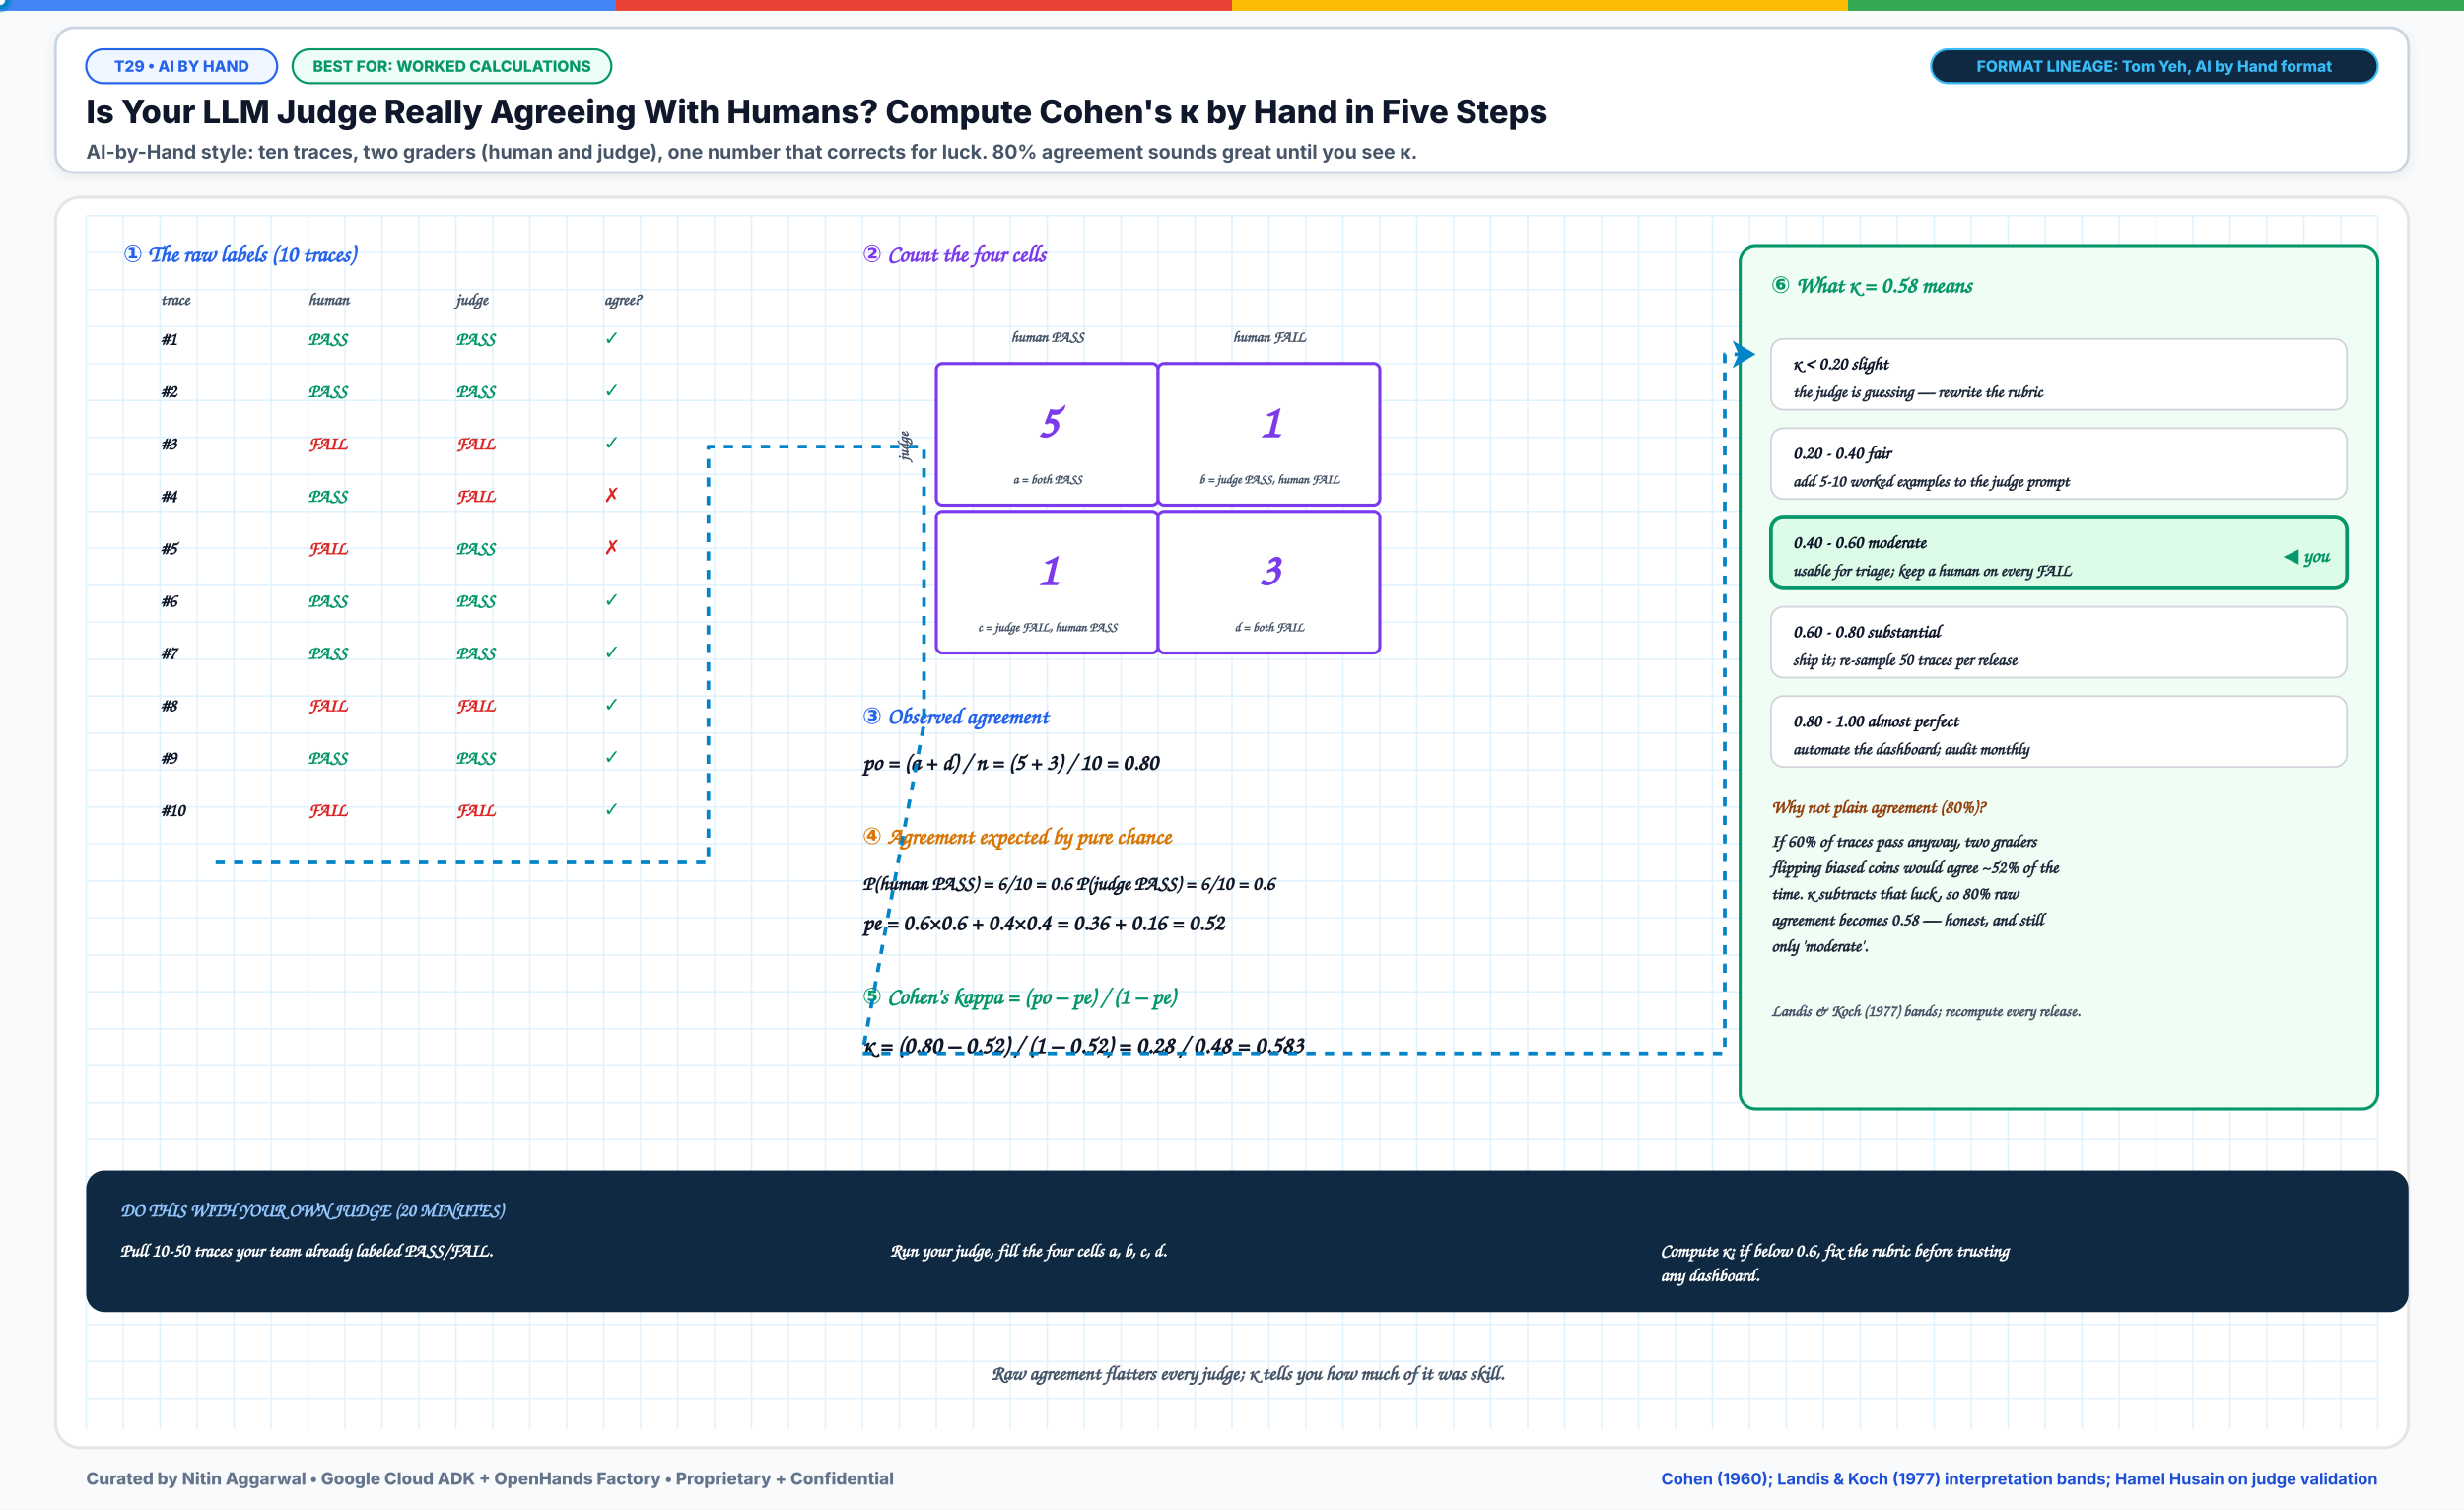
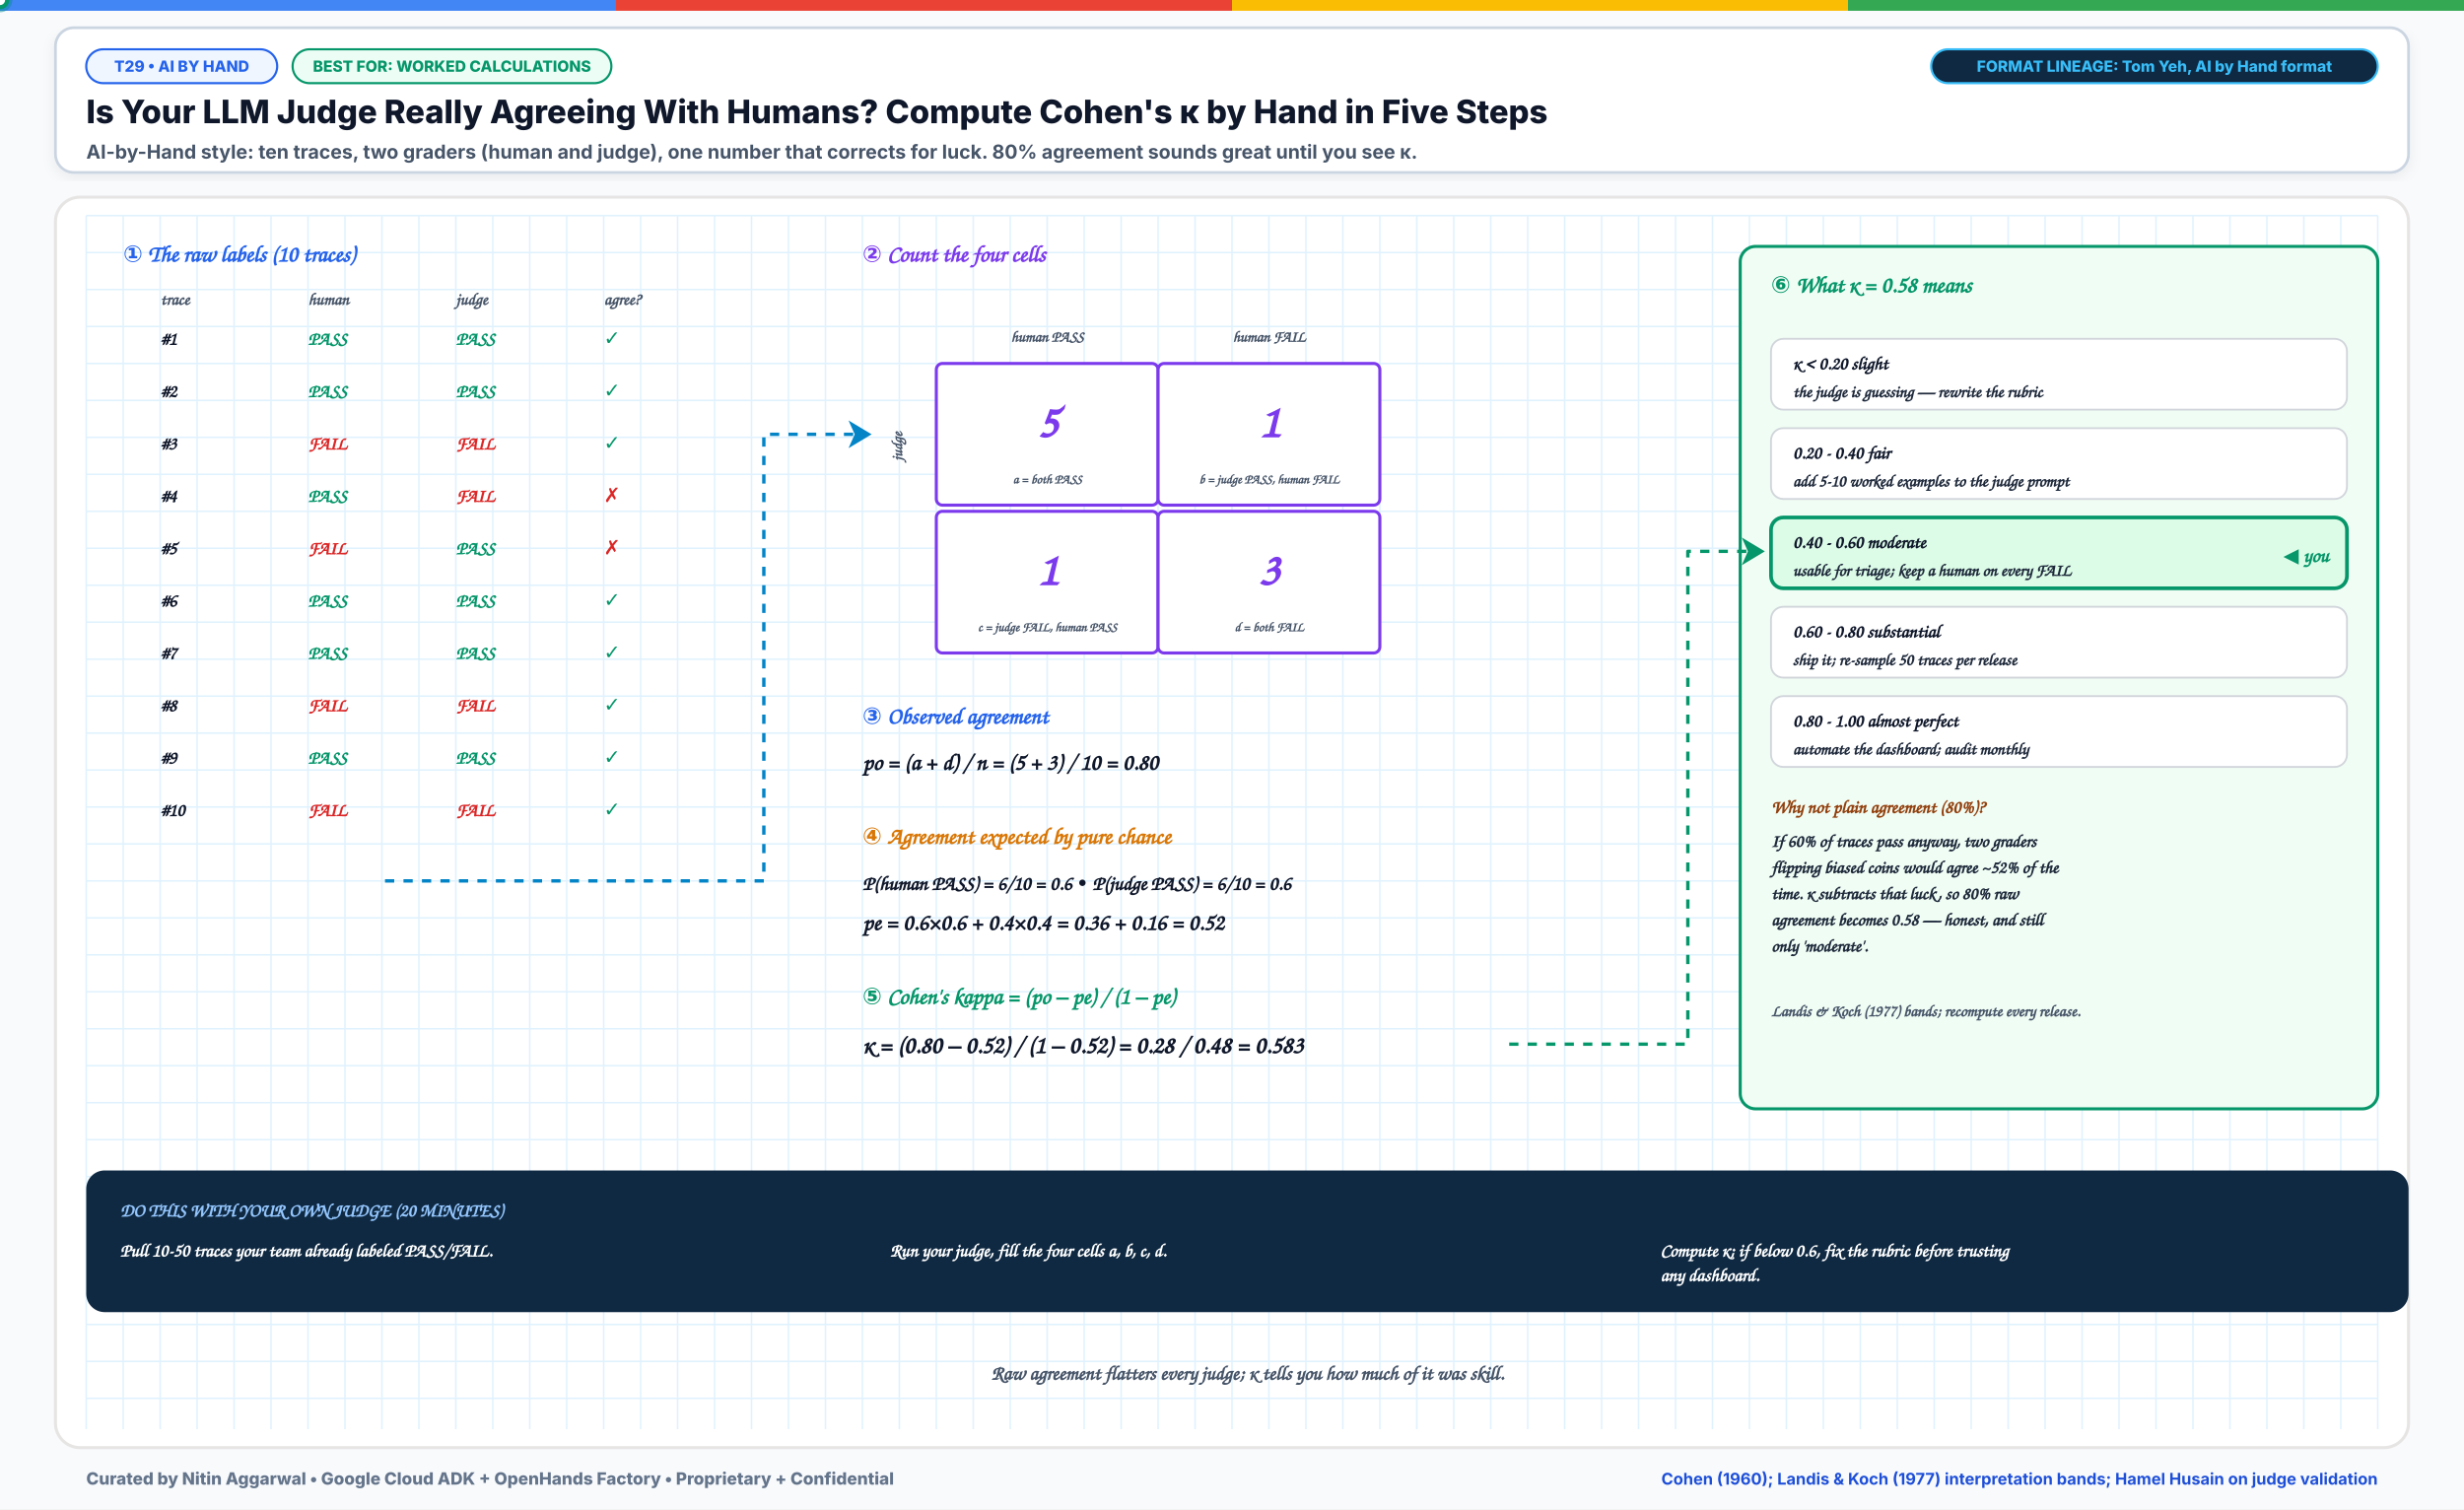
<svg xmlns="http://www.w3.org/2000/svg" viewBox="0 0 1600 980" width="1600" height="980">
  <defs>
    <filter id="shadow" x="-2%" y="-2%" width="104%" height="108%">
      <feDropShadow dx="0" dy="3" stdDeviation="4" flood-color="#0F172A" flood-opacity="0.06" />
    </filter>
    <style>
@keyframes flowDash { from { stroke-dashoffset: 40; } to { stroke-dashoffset: 0; } }
.flow-line { animation: flowDash 1.0s linear infinite; }
@keyframes pulseStroke { 0%,100% { stroke-width: 2.4px; } 50% { stroke-width: 5px; } }
.pulse { animation: pulseStroke 2.2s ease-in-out infinite; }
@keyframes blink { 0%,100% { opacity: 1; } 50% { opacity: 0.35; } }
.blink { animation: blink 1.4s ease-in-out infinite; }
@keyframes growX { from { transform: scaleX(0.02); } to { transform: scaleX(1); } }
.grow-x { transform-box: fill-box; transform-origin: left center; animation: growX 1.5s ease-out 0.2s both; }
@keyframes breathe { 0%,100% { transform: scale(1); } 50% { transform: scale(1.05); } }
.breathe { transform-box: fill-box; transform-origin: center; animation: breathe 2.6s ease-in-out infinite; }
</style>
  </defs>
  <rect x="0.0" y="0.0" width="1600.0" height="980.0" rx="0" fill="#F8FAFC" />
  <rect x="0.0" y="0.0" width="400.0" height="7.0" rx="0" fill="#4285F4" />
  <rect x="400.0" y="0.0" width="400.0" height="7.0" rx="0" fill="#EA4335" />
  <rect x="800.0" y="0.0" width="400.0" height="7.0" rx="0" fill="#FBBC04" />
  <rect x="1200.0" y="0.0" width="400.0" height="7.0" rx="0" fill="#34A853" />
  <rect x="36.0" y="18.0" width="1528.0" height="94.0" rx="12" fill="#FFFFFF" stroke="#CBD5E1" stroke-width="1.8" filter="url(#shadow)" />
  <rect x="56.0" y="32.0" width="124" height="22" rx="11.0" fill="#EFF6FF" stroke="#2563EB" stroke-width="1.4" />
  <text x="118.0" y="46.6" font-family="Inter, -apple-system, Helvetica, Arial, sans-serif" font-size="10" font-weight="800" fill="#2563EB" text-anchor="middle">T29 • AI BY HAND</text>
  <rect x="190.0" y="32.0" width="207" height="22" rx="11.0" fill="#ECFDF5" stroke="#059669" stroke-width="1.4" />
  <text x="293.5" y="46.6" font-family="Inter, -apple-system, Helvetica, Arial, sans-serif" font-size="10" font-weight="800" fill="#059669" text-anchor="middle">BEST FOR: WORKED CALCULATIONS</text>
  <rect x="1254.0" y="32.0" width="290" height="22" rx="11.0" fill="#0F2942" stroke="#38BDF8" stroke-width="1.4" />
  <text x="1399.0" y="46.6" font-family="Inter, -apple-system, Helvetica, Arial, sans-serif" font-size="10" font-weight="800" fill="#38BDF8" text-anchor="middle">FORMAT LINEAGE: Tom Yeh, AI by Hand format</text>
  <text x="56.0" y="80.0" font-family="Inter, -apple-system, Helvetica, Arial, sans-serif" font-size="21" font-weight="800" fill="#0F172A" text-anchor="start">Is Your LLM Judge Really Agreeing With Humans? Compute Cohen's κ by Hand in Five Steps</text>
  <text x="56.0" y="103.0" font-family="Inter, -apple-system, Helvetica, Arial, sans-serif" font-size="12.5" font-weight="700" fill="#475569" text-anchor="start">AI-by-Hand style: ten traces, two graders (human and judge), one number that corrects for luck. 80% agreement sounds great until you see κ.</text>
  <rect x="36.0" y="128.0" width="1528.0" height="812.0" rx="16" fill="#FFFFFF" stroke="#E7E5E4" stroke-width="2" />
  <line x1="56" y1="140" x2="56" y2="928" stroke="#E0F2FE" stroke-width="1" />
  <line x1="80" y1="140" x2="80" y2="928" stroke="#E0F2FE" stroke-width="1" />
  <line x1="104" y1="140" x2="104" y2="928" stroke="#E0F2FE" stroke-width="1" />
  <line x1="128" y1="140" x2="128" y2="928" stroke="#E0F2FE" stroke-width="1" />
  <line x1="152" y1="140" x2="152" y2="928" stroke="#E0F2FE" stroke-width="1" />
  <line x1="176" y1="140" x2="176" y2="928" stroke="#E0F2FE" stroke-width="1" />
  <line x1="200" y1="140" x2="200" y2="928" stroke="#E0F2FE" stroke-width="1" />
  <line x1="224" y1="140" x2="224" y2="928" stroke="#E0F2FE" stroke-width="1" />
  <line x1="248" y1="140" x2="248" y2="928" stroke="#E0F2FE" stroke-width="1" />
  <line x1="272" y1="140" x2="272" y2="928" stroke="#E0F2FE" stroke-width="1" />
  <line x1="296" y1="140" x2="296" y2="928" stroke="#E0F2FE" stroke-width="1" />
  <line x1="320" y1="140" x2="320" y2="928" stroke="#E0F2FE" stroke-width="1" />
  <line x1="344" y1="140" x2="344" y2="928" stroke="#E0F2FE" stroke-width="1" />
  <line x1="368" y1="140" x2="368" y2="928" stroke="#E0F2FE" stroke-width="1" />
  <line x1="392" y1="140" x2="392" y2="928" stroke="#E0F2FE" stroke-width="1" />
  <line x1="416" y1="140" x2="416" y2="928" stroke="#E0F2FE" stroke-width="1" />
  <line x1="440" y1="140" x2="440" y2="928" stroke="#E0F2FE" stroke-width="1" />
  <line x1="464" y1="140" x2="464" y2="928" stroke="#E0F2FE" stroke-width="1" />
  <line x1="488" y1="140" x2="488" y2="928" stroke="#E0F2FE" stroke-width="1" />
  <line x1="512" y1="140" x2="512" y2="928" stroke="#E0F2FE" stroke-width="1" />
  <line x1="536" y1="140" x2="536" y2="928" stroke="#E0F2FE" stroke-width="1" />
  <line x1="560" y1="140" x2="560" y2="928" stroke="#E0F2FE" stroke-width="1" />
  <line x1="584" y1="140" x2="584" y2="928" stroke="#E0F2FE" stroke-width="1" />
  <line x1="608" y1="140" x2="608" y2="928" stroke="#E0F2FE" stroke-width="1" />
  <line x1="632" y1="140" x2="632" y2="928" stroke="#E0F2FE" stroke-width="1" />
  <line x1="656" y1="140" x2="656" y2="928" stroke="#E0F2FE" stroke-width="1" />
  <line x1="680" y1="140" x2="680" y2="928" stroke="#E0F2FE" stroke-width="1" />
  <line x1="704" y1="140" x2="704" y2="928" stroke="#E0F2FE" stroke-width="1" />
  <line x1="728" y1="140" x2="728" y2="928" stroke="#E0F2FE" stroke-width="1" />
  <line x1="752" y1="140" x2="752" y2="928" stroke="#E0F2FE" stroke-width="1" />
  <line x1="776" y1="140" x2="776" y2="928" stroke="#E0F2FE" stroke-width="1" />
  <line x1="800" y1="140" x2="800" y2="928" stroke="#E0F2FE" stroke-width="1" />
  <line x1="824" y1="140" x2="824" y2="928" stroke="#E0F2FE" stroke-width="1" />
  <line x1="848" y1="140" x2="848" y2="928" stroke="#E0F2FE" stroke-width="1" />
  <line x1="872" y1="140" x2="872" y2="928" stroke="#E0F2FE" stroke-width="1" />
  <line x1="896" y1="140" x2="896" y2="928" stroke="#E0F2FE" stroke-width="1" />
  <line x1="920" y1="140" x2="920" y2="928" stroke="#E0F2FE" stroke-width="1" />
  <line x1="944" y1="140" x2="944" y2="928" stroke="#E0F2FE" stroke-width="1" />
  <line x1="968" y1="140" x2="968" y2="928" stroke="#E0F2FE" stroke-width="1" />
  <line x1="992" y1="140" x2="992" y2="928" stroke="#E0F2FE" stroke-width="1" />
  <line x1="1016" y1="140" x2="1016" y2="928" stroke="#E0F2FE" stroke-width="1" />
  <line x1="1040" y1="140" x2="1040" y2="928" stroke="#E0F2FE" stroke-width="1" />
  <line x1="1064" y1="140" x2="1064" y2="928" stroke="#E0F2FE" stroke-width="1" />
  <line x1="1088" y1="140" x2="1088" y2="928" stroke="#E0F2FE" stroke-width="1" />
  <line x1="1112" y1="140" x2="1112" y2="928" stroke="#E0F2FE" stroke-width="1" />
  <line x1="1136" y1="140" x2="1136" y2="928" stroke="#E0F2FE" stroke-width="1" />
  <line x1="1160" y1="140" x2="1160" y2="928" stroke="#E0F2FE" stroke-width="1" />
  <line x1="1184" y1="140" x2="1184" y2="928" stroke="#E0F2FE" stroke-width="1" />
  <line x1="1208" y1="140" x2="1208" y2="928" stroke="#E0F2FE" stroke-width="1" />
  <line x1="1232" y1="140" x2="1232" y2="928" stroke="#E0F2FE" stroke-width="1" />
  <line x1="1256" y1="140" x2="1256" y2="928" stroke="#E0F2FE" stroke-width="1" />
  <line x1="1280" y1="140" x2="1280" y2="928" stroke="#E0F2FE" stroke-width="1" />
  <line x1="1304" y1="140" x2="1304" y2="928" stroke="#E0F2FE" stroke-width="1" />
  <line x1="1328" y1="140" x2="1328" y2="928" stroke="#E0F2FE" stroke-width="1" />
  <line x1="1352" y1="140" x2="1352" y2="928" stroke="#E0F2FE" stroke-width="1" />
  <line x1="1376" y1="140" x2="1376" y2="928" stroke="#E0F2FE" stroke-width="1" />
  <line x1="1400" y1="140" x2="1400" y2="928" stroke="#E0F2FE" stroke-width="1" />
  <line x1="1424" y1="140" x2="1424" y2="928" stroke="#E0F2FE" stroke-width="1" />
  <line x1="1448" y1="140" x2="1448" y2="928" stroke="#E0F2FE" stroke-width="1" />
  <line x1="1472" y1="140" x2="1472" y2="928" stroke="#E0F2FE" stroke-width="1" />
  <line x1="1496" y1="140" x2="1496" y2="928" stroke="#E0F2FE" stroke-width="1" />
  <line x1="1520" y1="140" x2="1520" y2="928" stroke="#E0F2FE" stroke-width="1" />
  <line x1="1544" y1="140" x2="1544" y2="928" stroke="#E0F2FE" stroke-width="1" />
  <line x1="56" y1="140" x2="1544" y2="140" stroke="#E0F2FE" stroke-width="1" />
  <line x1="56" y1="164" x2="1544" y2="164" stroke="#E0F2FE" stroke-width="1" />
  <line x1="56" y1="188" x2="1544" y2="188" stroke="#E0F2FE" stroke-width="1" />
  <line x1="56" y1="212" x2="1544" y2="212" stroke="#E0F2FE" stroke-width="1" />
  <line x1="56" y1="236" x2="1544" y2="236" stroke="#E0F2FE" stroke-width="1" />
  <line x1="56" y1="260" x2="1544" y2="260" stroke="#E0F2FE" stroke-width="1" />
  <line x1="56" y1="284" x2="1544" y2="284" stroke="#E0F2FE" stroke-width="1" />
  <line x1="56" y1="308" x2="1544" y2="308" stroke="#E0F2FE" stroke-width="1" />
  <line x1="56" y1="332" x2="1544" y2="332" stroke="#E0F2FE" stroke-width="1" />
  <line x1="56" y1="356" x2="1544" y2="356" stroke="#E0F2FE" stroke-width="1" />
  <line x1="56" y1="380" x2="1544" y2="380" stroke="#E0F2FE" stroke-width="1" />
  <line x1="56" y1="404" x2="1544" y2="404" stroke="#E0F2FE" stroke-width="1" />
  <line x1="56" y1="428" x2="1544" y2="428" stroke="#E0F2FE" stroke-width="1" />
  <line x1="56" y1="452" x2="1544" y2="452" stroke="#E0F2FE" stroke-width="1" />
  <line x1="56" y1="476" x2="1544" y2="476" stroke="#E0F2FE" stroke-width="1" />
  <line x1="56" y1="500" x2="1544" y2="500" stroke="#E0F2FE" stroke-width="1" />
  <line x1="56" y1="524" x2="1544" y2="524" stroke="#E0F2FE" stroke-width="1" />
  <line x1="56" y1="548" x2="1544" y2="548" stroke="#E0F2FE" stroke-width="1" />
  <line x1="56" y1="572" x2="1544" y2="572" stroke="#E0F2FE" stroke-width="1" />
  <line x1="56" y1="596" x2="1544" y2="596" stroke="#E0F2FE" stroke-width="1" />
  <line x1="56" y1="620" x2="1544" y2="620" stroke="#E0F2FE" stroke-width="1" />
  <line x1="56" y1="644" x2="1544" y2="644" stroke="#E0F2FE" stroke-width="1" />
  <line x1="56" y1="668" x2="1544" y2="668" stroke="#E0F2FE" stroke-width="1" />
  <line x1="56" y1="692" x2="1544" y2="692" stroke="#E0F2FE" stroke-width="1" />
  <line x1="56" y1="716" x2="1544" y2="716" stroke="#E0F2FE" stroke-width="1" />
  <line x1="56" y1="740" x2="1544" y2="740" stroke="#E0F2FE" stroke-width="1" />
  <line x1="56" y1="764" x2="1544" y2="764" stroke="#E0F2FE" stroke-width="1" />
  <line x1="56" y1="788" x2="1544" y2="788" stroke="#E0F2FE" stroke-width="1" />
  <line x1="56" y1="812" x2="1544" y2="812" stroke="#E0F2FE" stroke-width="1" />
  <line x1="56" y1="836" x2="1544" y2="836" stroke="#E0F2FE" stroke-width="1" />
  <line x1="56" y1="860" x2="1544" y2="860" stroke="#E0F2FE" stroke-width="1" />
  <line x1="56" y1="884" x2="1544" y2="884" stroke="#E0F2FE" stroke-width="1" />
  <line x1="56" y1="908" x2="1544" y2="908" stroke="#E0F2FE" stroke-width="1" />
  <text x="80.0" y="170.0" font-family="'Chalkboard SE', 'Marker Felt', 'Comic Sans MS', cursive" font-size="15" font-weight="800" fill="#2563EB" text-anchor="start">① The raw labels (10 traces)</text>
  <text x="104.0" y="198.0" font-family="'Chalkboard SE', 'Marker Felt', 'Comic Sans MS', cursive" font-size="11" font-weight="800" fill="#475569" text-anchor="start">trace</text>
  <text x="200.0" y="198.0" font-family="'Chalkboard SE', 'Marker Felt', 'Comic Sans MS', cursive" font-size="11" font-weight="800" fill="#475569" text-anchor="start">human</text>
  <text x="296.0" y="198.0" font-family="'Chalkboard SE', 'Marker Felt', 'Comic Sans MS', cursive" font-size="11" font-weight="800" fill="#475569" text-anchor="start">judge</text>
  <text x="392.0" y="198.0" font-family="'Chalkboard SE', 'Marker Felt', 'Comic Sans MS', cursive" font-size="11" font-weight="800" fill="#475569" text-anchor="start">agree?</text>
  <text x="104.0" y="224.0" font-family="'Chalkboard SE', 'Marker Felt', 'Comic Sans MS', cursive" font-size="12" font-weight="700" fill="#0F172A" text-anchor="start">#1</text>
  <text x="200.0" y="224.0" font-family="'Chalkboard SE', 'Marker Felt', 'Comic Sans MS', cursive" font-size="12" font-weight="800" fill="#059669" text-anchor="start">PASS</text>
  <text x="296.0" y="224.0" font-family="'Chalkboard SE', 'Marker Felt', 'Comic Sans MS', cursive" font-size="12" font-weight="800" fill="#059669" text-anchor="start">PASS</text>
  <text x="392.0" y="224.0" font-family="'Chalkboard SE', 'Marker Felt', 'Comic Sans MS', cursive" font-size="13" font-weight="800" fill="#059669" text-anchor="start">✓</text>
  <text x="104.0" y="258.0" font-family="'Chalkboard SE', 'Marker Felt', 'Comic Sans MS', cursive" font-size="12" font-weight="700" fill="#0F172A" text-anchor="start">#2</text>
  <text x="200.0" y="258.0" font-family="'Chalkboard SE', 'Marker Felt', 'Comic Sans MS', cursive" font-size="12" font-weight="800" fill="#059669" text-anchor="start">PASS</text>
  <text x="296.0" y="258.0" font-family="'Chalkboard SE', 'Marker Felt', 'Comic Sans MS', cursive" font-size="12" font-weight="800" fill="#059669" text-anchor="start">PASS</text>
  <text x="392.0" y="258.0" font-family="'Chalkboard SE', 'Marker Felt', 'Comic Sans MS', cursive" font-size="13" font-weight="800" fill="#059669" text-anchor="start">✓</text>
  <text x="104.0" y="292.0" font-family="'Chalkboard SE', 'Marker Felt', 'Comic Sans MS', cursive" font-size="12" font-weight="700" fill="#0F172A" text-anchor="start">#3</text>
  <text x="200.0" y="292.0" font-family="'Chalkboard SE', 'Marker Felt', 'Comic Sans MS', cursive" font-size="12" font-weight="800" fill="#DC2626" text-anchor="start">FAIL</text>
  <text x="296.0" y="292.0" font-family="'Chalkboard SE', 'Marker Felt', 'Comic Sans MS', cursive" font-size="12" font-weight="800" fill="#DC2626" text-anchor="start">FAIL</text>
  <text x="392.0" y="292.0" font-family="'Chalkboard SE', 'Marker Felt', 'Comic Sans MS', cursive" font-size="13" font-weight="800" fill="#059669" text-anchor="start">✓</text>
  <text x="104.0" y="326.0" font-family="'Chalkboard SE', 'Marker Felt', 'Comic Sans MS', cursive" font-size="12" font-weight="700" fill="#0F172A" text-anchor="start">#4</text>
  <text x="200.0" y="326.0" font-family="'Chalkboard SE', 'Marker Felt', 'Comic Sans MS', cursive" font-size="12" font-weight="800" fill="#059669" text-anchor="start">PASS</text>
  <text x="296.0" y="326.0" font-family="'Chalkboard SE', 'Marker Felt', 'Comic Sans MS', cursive" font-size="12" font-weight="800" fill="#DC2626" text-anchor="start">FAIL</text>
  <text x="392.0" y="326.0" font-family="'Chalkboard SE', 'Marker Felt', 'Comic Sans MS', cursive" font-size="13" font-weight="800" fill="#DC2626" text-anchor="start">✗</text>
  <text x="104.0" y="360.0" font-family="'Chalkboard SE', 'Marker Felt', 'Comic Sans MS', cursive" font-size="12" font-weight="700" fill="#0F172A" text-anchor="start">#5</text>
  <text x="200.0" y="360.0" font-family="'Chalkboard SE', 'Marker Felt', 'Comic Sans MS', cursive" font-size="12" font-weight="800" fill="#DC2626" text-anchor="start">FAIL</text>
  <text x="296.0" y="360.0" font-family="'Chalkboard SE', 'Marker Felt', 'Comic Sans MS', cursive" font-size="12" font-weight="800" fill="#059669" text-anchor="start">PASS</text>
  <text x="392.0" y="360.0" font-family="'Chalkboard SE', 'Marker Felt', 'Comic Sans MS', cursive" font-size="13" font-weight="800" fill="#DC2626" text-anchor="start">✗</text>
  <text x="104.0" y="394.0" font-family="'Chalkboard SE', 'Marker Felt', 'Comic Sans MS', cursive" font-size="12" font-weight="700" fill="#0F172A" text-anchor="start">#6</text>
  <text x="200.0" y="394.0" font-family="'Chalkboard SE', 'Marker Felt', 'Comic Sans MS', cursive" font-size="12" font-weight="800" fill="#059669" text-anchor="start">PASS</text>
  <text x="296.0" y="394.0" font-family="'Chalkboard SE', 'Marker Felt', 'Comic Sans MS', cursive" font-size="12" font-weight="800" fill="#059669" text-anchor="start">PASS</text>
  <text x="392.0" y="394.0" font-family="'Chalkboard SE', 'Marker Felt', 'Comic Sans MS', cursive" font-size="13" font-weight="800" fill="#059669" text-anchor="start">✓</text>
  <text x="104.0" y="428.0" font-family="'Chalkboard SE', 'Marker Felt', 'Comic Sans MS', cursive" font-size="12" font-weight="700" fill="#0F172A" text-anchor="start">#7</text>
  <text x="200.0" y="428.0" font-family="'Chalkboard SE', 'Marker Felt', 'Comic Sans MS', cursive" font-size="12" font-weight="800" fill="#059669" text-anchor="start">PASS</text>
  <text x="296.0" y="428.0" font-family="'Chalkboard SE', 'Marker Felt', 'Comic Sans MS', cursive" font-size="12" font-weight="800" fill="#059669" text-anchor="start">PASS</text>
  <text x="392.0" y="428.0" font-family="'Chalkboard SE', 'Marker Felt', 'Comic Sans MS', cursive" font-size="13" font-weight="800" fill="#059669" text-anchor="start">✓</text>
  <text x="104.0" y="462.0" font-family="'Chalkboard SE', 'Marker Felt', 'Comic Sans MS', cursive" font-size="12" font-weight="700" fill="#0F172A" text-anchor="start">#8</text>
  <text x="200.0" y="462.0" font-family="'Chalkboard SE', 'Marker Felt', 'Comic Sans MS', cursive" font-size="12" font-weight="800" fill="#DC2626" text-anchor="start">FAIL</text>
  <text x="296.0" y="462.0" font-family="'Chalkboard SE', 'Marker Felt', 'Comic Sans MS', cursive" font-size="12" font-weight="800" fill="#DC2626" text-anchor="start">FAIL</text>
  <text x="392.0" y="462.0" font-family="'Chalkboard SE', 'Marker Felt', 'Comic Sans MS', cursive" font-size="13" font-weight="800" fill="#059669" text-anchor="start">✓</text>
  <text x="104.0" y="496.0" font-family="'Chalkboard SE', 'Marker Felt', 'Comic Sans MS', cursive" font-size="12" font-weight="700" fill="#0F172A" text-anchor="start">#9</text>
  <text x="200.0" y="496.0" font-family="'Chalkboard SE', 'Marker Felt', 'Comic Sans MS', cursive" font-size="12" font-weight="800" fill="#059669" text-anchor="start">PASS</text>
  <text x="296.0" y="496.0" font-family="'Chalkboard SE', 'Marker Felt', 'Comic Sans MS', cursive" font-size="12" font-weight="800" fill="#059669" text-anchor="start">PASS</text>
  <text x="392.0" y="496.0" font-family="'Chalkboard SE', 'Marker Felt', 'Comic Sans MS', cursive" font-size="13" font-weight="800" fill="#059669" text-anchor="start">✓</text>
  <text x="104.0" y="530.0" font-family="'Chalkboard SE', 'Marker Felt', 'Comic Sans MS', cursive" font-size="12" font-weight="700" fill="#0F172A" text-anchor="start">#10</text>
  <text x="200.0" y="530.0" font-family="'Chalkboard SE', 'Marker Felt', 'Comic Sans MS', cursive" font-size="12" font-weight="800" fill="#DC2626" text-anchor="start">FAIL</text>
  <text x="296.0" y="530.0" font-family="'Chalkboard SE', 'Marker Felt', 'Comic Sans MS', cursive" font-size="12" font-weight="800" fill="#DC2626" text-anchor="start">FAIL</text>
  <text x="392.0" y="530.0" font-family="'Chalkboard SE', 'Marker Felt', 'Comic Sans MS', cursive" font-size="13" font-weight="800" fill="#059669" text-anchor="start">✓</text>
  <text x="560.0" y="170.0" font-family="'Chalkboard SE', 'Marker Felt', 'Comic Sans MS', cursive" font-size="15" font-weight="800" fill="#7C3AED" text-anchor="start">② Count the four cells</text>
  <text x="680.0" y="222.0" font-family="'Chalkboard SE', 'Marker Felt', 'Comic Sans MS', cursive" font-size="10" font-weight="800" fill="#475569" text-anchor="middle">human PASS</text>
  <text x="824.0" y="222.0" font-family="'Chalkboard SE', 'Marker Felt', 'Comic Sans MS', cursive" font-size="10" font-weight="800" fill="#475569" text-anchor="middle">human FAIL</text>
  <rect x="608.0" y="236.0" width="144.0" height="92.0" rx="4" fill="#FFFFFF" stroke="#7C3AED" stroke-width="2" />
  <text x="680.0" y="284.0" font-family="'Chalkboard SE', 'Marker Felt', 'Comic Sans MS', cursive" font-size="30" font-weight="800" fill="#7C3AED" text-anchor="middle">5</text>
  <text x="680.0" y="314.0" font-family="'Chalkboard SE', 'Marker Felt', 'Comic Sans MS', cursive" font-size="8.5" font-weight="700" fill="#475569" text-anchor="middle">a = both PASS</text>
  <rect x="752.0" y="236.0" width="144.0" height="92.0" rx="4" fill="#FFFFFF" stroke="#7C3AED" stroke-width="2" />
  <text x="824.0" y="284.0" font-family="'Chalkboard SE', 'Marker Felt', 'Comic Sans MS', cursive" font-size="30" font-weight="800" fill="#7C3AED" text-anchor="middle">1</text>
  <text x="824.0" y="314.0" font-family="'Chalkboard SE', 'Marker Felt', 'Comic Sans MS', cursive" font-size="8.5" font-weight="700" fill="#475569" text-anchor="middle">b = judge PASS, human FAIL</text>
  <rect x="608.0" y="332.0" width="144.0" height="92.0" rx="4" fill="#FFFFFF" stroke="#7C3AED" stroke-width="2" />
  <text x="680.0" y="380.0" font-family="'Chalkboard SE', 'Marker Felt', 'Comic Sans MS', cursive" font-size="30" font-weight="800" fill="#7C3AED" text-anchor="middle">1</text>
  <text x="680.0" y="410.0" font-family="'Chalkboard SE', 'Marker Felt', 'Comic Sans MS', cursive" font-size="8.5" font-weight="700" fill="#475569" text-anchor="middle">c = judge FAIL, human PASS</text>
  <rect x="752.0" y="332.0" width="144.0" height="92.0" rx="4" fill="#FFFFFF" stroke="#7C3AED" stroke-width="2" />
  <text x="824.0" y="380.0" font-family="'Chalkboard SE', 'Marker Felt', 'Comic Sans MS', cursive" font-size="30" font-weight="800" fill="#7C3AED" text-anchor="middle">3</text>
  <text x="824.0" y="410.0" font-family="'Chalkboard SE', 'Marker Felt', 'Comic Sans MS', cursive" font-size="8.5" font-weight="700" fill="#475569" text-anchor="middle">d = both FAIL</text>
-   <text x="590.0" y="290.0" font-family="'Chalkboard SE', 'Marker Felt', 'Comic Sans MS', cursive" font-size="10" font-weight="800" fill="#475569" text-anchor="middle" transform="rotate(-90 590 290)">judge</text>
+   <text x="586.0" y="290.0" font-family="'Chalkboard SE', 'Marker Felt', 'Comic Sans MS', cursive" font-size="10" font-weight="800" fill="#475569" text-anchor="middle" transform="rotate(-90 586 290)">judge</text>
  <text x="560.0" y="470.0" font-family="'Chalkboard SE', 'Marker Felt', 'Comic Sans MS', cursive" font-size="15" font-weight="800" fill="#2563EB" text-anchor="start">③ Observed agreement</text>
  <text x="560.0" y="500.0" font-family="'Chalkboard SE', 'Marker Felt', 'Comic Sans MS', cursive" font-size="15" font-weight="800" fill="#0F172A" text-anchor="start">po = (a + d) / n = (5 + 3) / 10 = 0.80</text>
  <text x="560.0" y="548.0" font-family="'Chalkboard SE', 'Marker Felt', 'Comic Sans MS', cursive" font-size="15" font-weight="800" fill="#D97706" text-anchor="start">④ Agreement expected by pure chance</text>
-   <text x="560.0" y="578.0" font-family="'Chalkboard SE', 'Marker Felt', 'Comic Sans MS', cursive" font-size="13" font-weight="800" fill="#0F172A" text-anchor="start">P(human PASS) = 6/10 = 0.6    P(judge PASS) = 6/10 = 0.6</text>
+   <text x="560.0" y="578.0" font-family="'Chalkboard SE', 'Marker Felt', 'Comic Sans MS', cursive" font-size="13" font-weight="800" fill="#0F172A" text-anchor="start">P(human PASS) = 6/10 = 0.6   •   P(judge PASS) = 6/10 = 0.6</text>
  <text x="560.0" y="604.0" font-family="'Chalkboard SE', 'Marker Felt', 'Comic Sans MS', cursive" font-size="15" font-weight="800" fill="#0F172A" text-anchor="start">pe = 0.6×0.6 + 0.4×0.4 = 0.36 + 0.16 = 0.52</text>
  <text x="560.0" y="652.0" font-family="'Chalkboard SE', 'Marker Felt', 'Comic Sans MS', cursive" font-size="15" font-weight="800" fill="#059669" text-anchor="start">⑤ Cohen's kappa = (po − pe) / (1 − pe)</text>
  <text x="560.0" y="684.0" font-family="'Chalkboard SE', 'Marker Felt', 'Comic Sans MS', cursive" font-size="16" font-weight="800" fill="#0F172A" text-anchor="start">κ = (0.80 − 0.52) / (1 − 0.52) = 0.28 / 0.48 = 0.583</text>
  <rect x="1130.0" y="160.0" width="414.0" height="560.0" rx="10" fill="#F0FDF4" stroke="#059669" stroke-width="2" />
  <text x="1150.0" y="190.0" font-family="'Chalkboard SE', 'Marker Felt', 'Comic Sans MS', cursive" font-size="15" font-weight="800" fill="#059669" text-anchor="start">⑥ What κ = 0.58 means</text>
  <rect x="1150.0" y="220.0" width="374.0" height="46.0" rx="8" fill="#FFFFFF" stroke="#D1D5DB" stroke-width="1.2" />
  <text x="1164.0" y="240.0" font-family="'Chalkboard SE', 'Marker Felt', 'Comic Sans MS', cursive" font-size="12" font-weight="800" fill="#0F172A" text-anchor="start">κ &lt; 0.20  slight</text>
  <text x="1164.0" y="258.0" font-family="'Chalkboard SE', 'Marker Felt', 'Comic Sans MS', cursive" font-size="11" font-weight="700" fill="#1E293B" text-anchor="start">the judge is guessing — rewrite the rubric</text>
  <rect x="1150.0" y="278.0" width="374.0" height="46.0" rx="8" fill="#FFFFFF" stroke="#D1D5DB" stroke-width="1.2" />
  <text x="1164.0" y="298.0" font-family="'Chalkboard SE', 'Marker Felt', 'Comic Sans MS', cursive" font-size="12" font-weight="800" fill="#0F172A" text-anchor="start">0.20 - 0.40  fair</text>
  <text x="1164.0" y="316.0" font-family="'Chalkboard SE', 'Marker Felt', 'Comic Sans MS', cursive" font-size="11" font-weight="700" fill="#1E293B" text-anchor="start">add 5-10 worked examples to the judge prompt</text>
  <rect x="1150.0" y="336.0" width="374.0" height="46.0" rx="8" fill="#DCFCE7" stroke="#059669" stroke-width="2.4" />
  <text x="1164.0" y="356.0" font-family="'Chalkboard SE', 'Marker Felt', 'Comic Sans MS', cursive" font-size="12" font-weight="800" fill="#0F172A" text-anchor="start">0.40 - 0.60  moderate</text>
  <text x="1164.0" y="374.0" font-family="'Chalkboard SE', 'Marker Felt', 'Comic Sans MS', cursive" font-size="11" font-weight="700" fill="#1E293B" text-anchor="start">usable for triage; keep a human on every FAIL</text>
  <text x="1512.0" y="365.0" font-family="'Chalkboard SE', 'Marker Felt', 'Comic Sans MS', cursive" font-size="13" font-weight="800" fill="#059669" text-anchor="end">◀ you</text>
  <rect x="1150.0" y="394.0" width="374.0" height="46.0" rx="8" fill="#FFFFFF" stroke="#D1D5DB" stroke-width="1.2" />
  <text x="1164.0" y="414.0" font-family="'Chalkboard SE', 'Marker Felt', 'Comic Sans MS', cursive" font-size="12" font-weight="800" fill="#0F172A" text-anchor="start">0.60 - 0.80  substantial</text>
  <text x="1164.0" y="432.0" font-family="'Chalkboard SE', 'Marker Felt', 'Comic Sans MS', cursive" font-size="11" font-weight="700" fill="#1E293B" text-anchor="start">ship it; re-sample 50 traces per release</text>
  <rect x="1150.0" y="452.0" width="374.0" height="46.0" rx="8" fill="#FFFFFF" stroke="#D1D5DB" stroke-width="1.2" />
  <text x="1164.0" y="472.0" font-family="'Chalkboard SE', 'Marker Felt', 'Comic Sans MS', cursive" font-size="12" font-weight="800" fill="#0F172A" text-anchor="start">0.80 - 1.00  almost perfect</text>
  <text x="1164.0" y="490.0" font-family="'Chalkboard SE', 'Marker Felt', 'Comic Sans MS', cursive" font-size="11" font-weight="700" fill="#1E293B" text-anchor="start">automate the dashboard; audit monthly</text>
  <text x="1150.0" y="528.0" font-family="'Chalkboard SE', 'Marker Felt', 'Comic Sans MS', cursive" font-size="12" font-weight="800" fill="#92400E" text-anchor="start">Why not plain agreement (80%)?</text>
  <text x="1150.0" y="550.0" font-family="'Chalkboard SE', 'Marker Felt', 'Comic Sans MS', cursive" font-size="11.5" font-weight="700" fill="#1E293B" text-anchor="start">If 60% of traces pass anyway, two graders</text>
  <text x="1150.0" y="567.0" font-family="'Chalkboard SE', 'Marker Felt', 'Comic Sans MS', cursive" font-size="11.5" font-weight="700" fill="#1E293B" text-anchor="start">flipping biased coins would agree ~52% of the</text>
  <text x="1150.0" y="584.0" font-family="'Chalkboard SE', 'Marker Felt', 'Comic Sans MS', cursive" font-size="11.5" font-weight="700" fill="#1E293B" text-anchor="start">time. κ subtracts that luck, so 80% raw</text>
  <text x="1150.0" y="601.0" font-family="'Chalkboard SE', 'Marker Felt', 'Comic Sans MS', cursive" font-size="11.5" font-weight="700" fill="#1E293B" text-anchor="start">agreement becomes 0.58 — honest, and still</text>
  <text x="1150.0" y="618.0" font-family="'Chalkboard SE', 'Marker Felt', 'Comic Sans MS', cursive" font-size="11.5" font-weight="700" fill="#1E293B" text-anchor="start">only 'moderate'.</text>
  <text x="1150.0" y="660.0" font-family="'Chalkboard SE', 'Marker Felt', 'Comic Sans MS', cursive" font-size="10.5" font-weight="700" fill="#475569" text-anchor="start">Landis &amp; Koch (1977) bands; recompute every release.</text>
-   <path d="M 140.0 560.0 L 460.0 560.0 L 460.0 290.0 L 600.0 290.0 L 600.0 470.0 L 560.0 684.0 L 1120.0 684.0 L 1120.0 230.0 L 1130.0 230.0" class="flow-line" fill="none" stroke="#0284C7" stroke-width="2.4" stroke-linejoin="round" stroke-dasharray="6 6" stroke-dashoffset="0.0" />
-   <polygon points="0,0 -15,-9 -11,0 -15,9" fill="#0284C7" transform="translate(1140.0 230.0) rotate(0.0)" />
+   <path d="M 250.0 572.0 L 496.0 572.0 L 496.0 282.0 L 556.0 282.0" class="flow-line" fill="none" stroke="#0284C7" stroke-width="2.2" stroke-linejoin="round" stroke-dasharray="6 6" stroke-dashoffset="0.0" />
+   <polygon points="0,0 -15,-9 -11,0 -15,9" fill="#0284C7" transform="translate(566.0 282.0) rotate(0.0)" />
  <g>
    <circle r="8" fill="#0284C7" fill-opacity="0.26" />
    <circle r="4.6" fill="#FFFFFF" stroke="#0284C7" stroke-width="2.6" />
-     <animateMotion dur="5.00s" begin="-0.00s" repeatCount="indefinite" path="M 140.0 560.0 L 460.0 560.0 L 460.0 290.0 L 600.0 290.0 L 600.0 470.0 L 560.0 684.0 L 1120.0 684.0 L 1120.0 230.0 L 1130.0 230.0" />
+     <animateMotion dur="2.80s" begin="-0.00s" repeatCount="indefinite" path="M 250.0 572.0 L 496.0 572.0 L 496.0 282.0 L 556.0 282.0" />
  </g>
+   <path d="M 980.0 678.0 L 1096.0 678.0 L 1096.0 358.0 L 1136.0 358.0" class="flow-line" fill="none" stroke="#059669" stroke-width="2.2" stroke-linejoin="round" stroke-dasharray="6 6" stroke-dashoffset="0.0" />
+   <polygon points="0,0 -15,-9 -11,0 -15,9" fill="#059669" transform="translate(1146.0 358.0) rotate(0.0)" />
  <g>
-     <circle r="8" fill="#0284C7" fill-opacity="0.26" />
-     <circle r="4.6" fill="#FFFFFF" stroke="#0284C7" stroke-width="2.6" />
-     <animateMotion dur="5.00s" begin="-2.50s" repeatCount="indefinite" path="M 140.0 560.0 L 460.0 560.0 L 460.0 290.0 L 600.0 290.0 L 600.0 470.0 L 560.0 684.0 L 1120.0 684.0 L 1120.0 230.0 L 1130.0 230.0" />
+     <circle r="8" fill="#059669" fill-opacity="0.26" />
+     <circle r="4.6" fill="#FFFFFF" stroke="#059669" stroke-width="2.6" />
+     <animateMotion dur="2.80s" begin="-0.00s" repeatCount="indefinite" path="M 980.0 678.0 L 1096.0 678.0 L 1096.0 358.0 L 1136.0 358.0" />
  </g>
  <rect x="56.0" y="760.0" width="1508.0" height="92.0" rx="12" fill="#0F2942" />
  <text x="78.0" y="790.0" font-family="'Chalkboard SE', 'Marker Felt', 'Comic Sans MS', cursive" font-size="12" font-weight="800" fill="#93C5FD" text-anchor="start">DO THIS WITH YOUR OWN JUDGE (20 MINUTES)</text>
  <text x="78.0" y="816.0" font-family="'Chalkboard SE', 'Marker Felt', 'Comic Sans MS', cursive" font-size="12" font-weight="700" fill="#FFFFFF" text-anchor="start">Pull 10-50 traces your team already labeled PASS/FAIL.</text>
  <text x="578.0" y="816.0" font-family="'Chalkboard SE', 'Marker Felt', 'Comic Sans MS', cursive" font-size="12" font-weight="700" fill="#FFFFFF" text-anchor="start">Run your judge, fill the four cells a, b, c, d.</text>
  <text x="1078.0" y="816.0" font-family="'Chalkboard SE', 'Marker Felt', 'Comic Sans MS', cursive" font-size="12" font-weight="700" fill="#FFFFFF" text-anchor="start">Compute κ; if below 0.6, fix the rubric before trusting</text>
  <text x="1078.0" y="832.0" font-family="'Chalkboard SE', 'Marker Felt', 'Comic Sans MS', cursive" font-size="12" font-weight="700" fill="#FFFFFF" text-anchor="start">any dashboard.</text>
  <text x="810.0" y="896.0" font-family="'Chalkboard SE', 'Marker Felt', 'Comic Sans MS', cursive" font-size="13" font-weight="800" fill="#475569" text-anchor="middle">Raw agreement flatters every judge; κ tells you how much of it was skill.</text>
  <text x="56.0" y="964.0" font-family="Inter, -apple-system, Helvetica, Arial, sans-serif" font-size="11" font-weight="800" fill="#64748B" text-anchor="start">Curated by Nitin Aggarwal  •  Google Cloud ADK + OpenHands Factory  •  Proprietary + Confidential</text>
  <text x="1544.0" y="964.0" font-family="Inter, -apple-system, Helvetica, Arial, sans-serif" font-size="10.5" font-weight="700" fill="#1D4ED8" text-anchor="end">Cohen (1960); Landis &amp; Koch (1977) interpretation bands; Hamel Husain on judge validation</text>
</svg>
